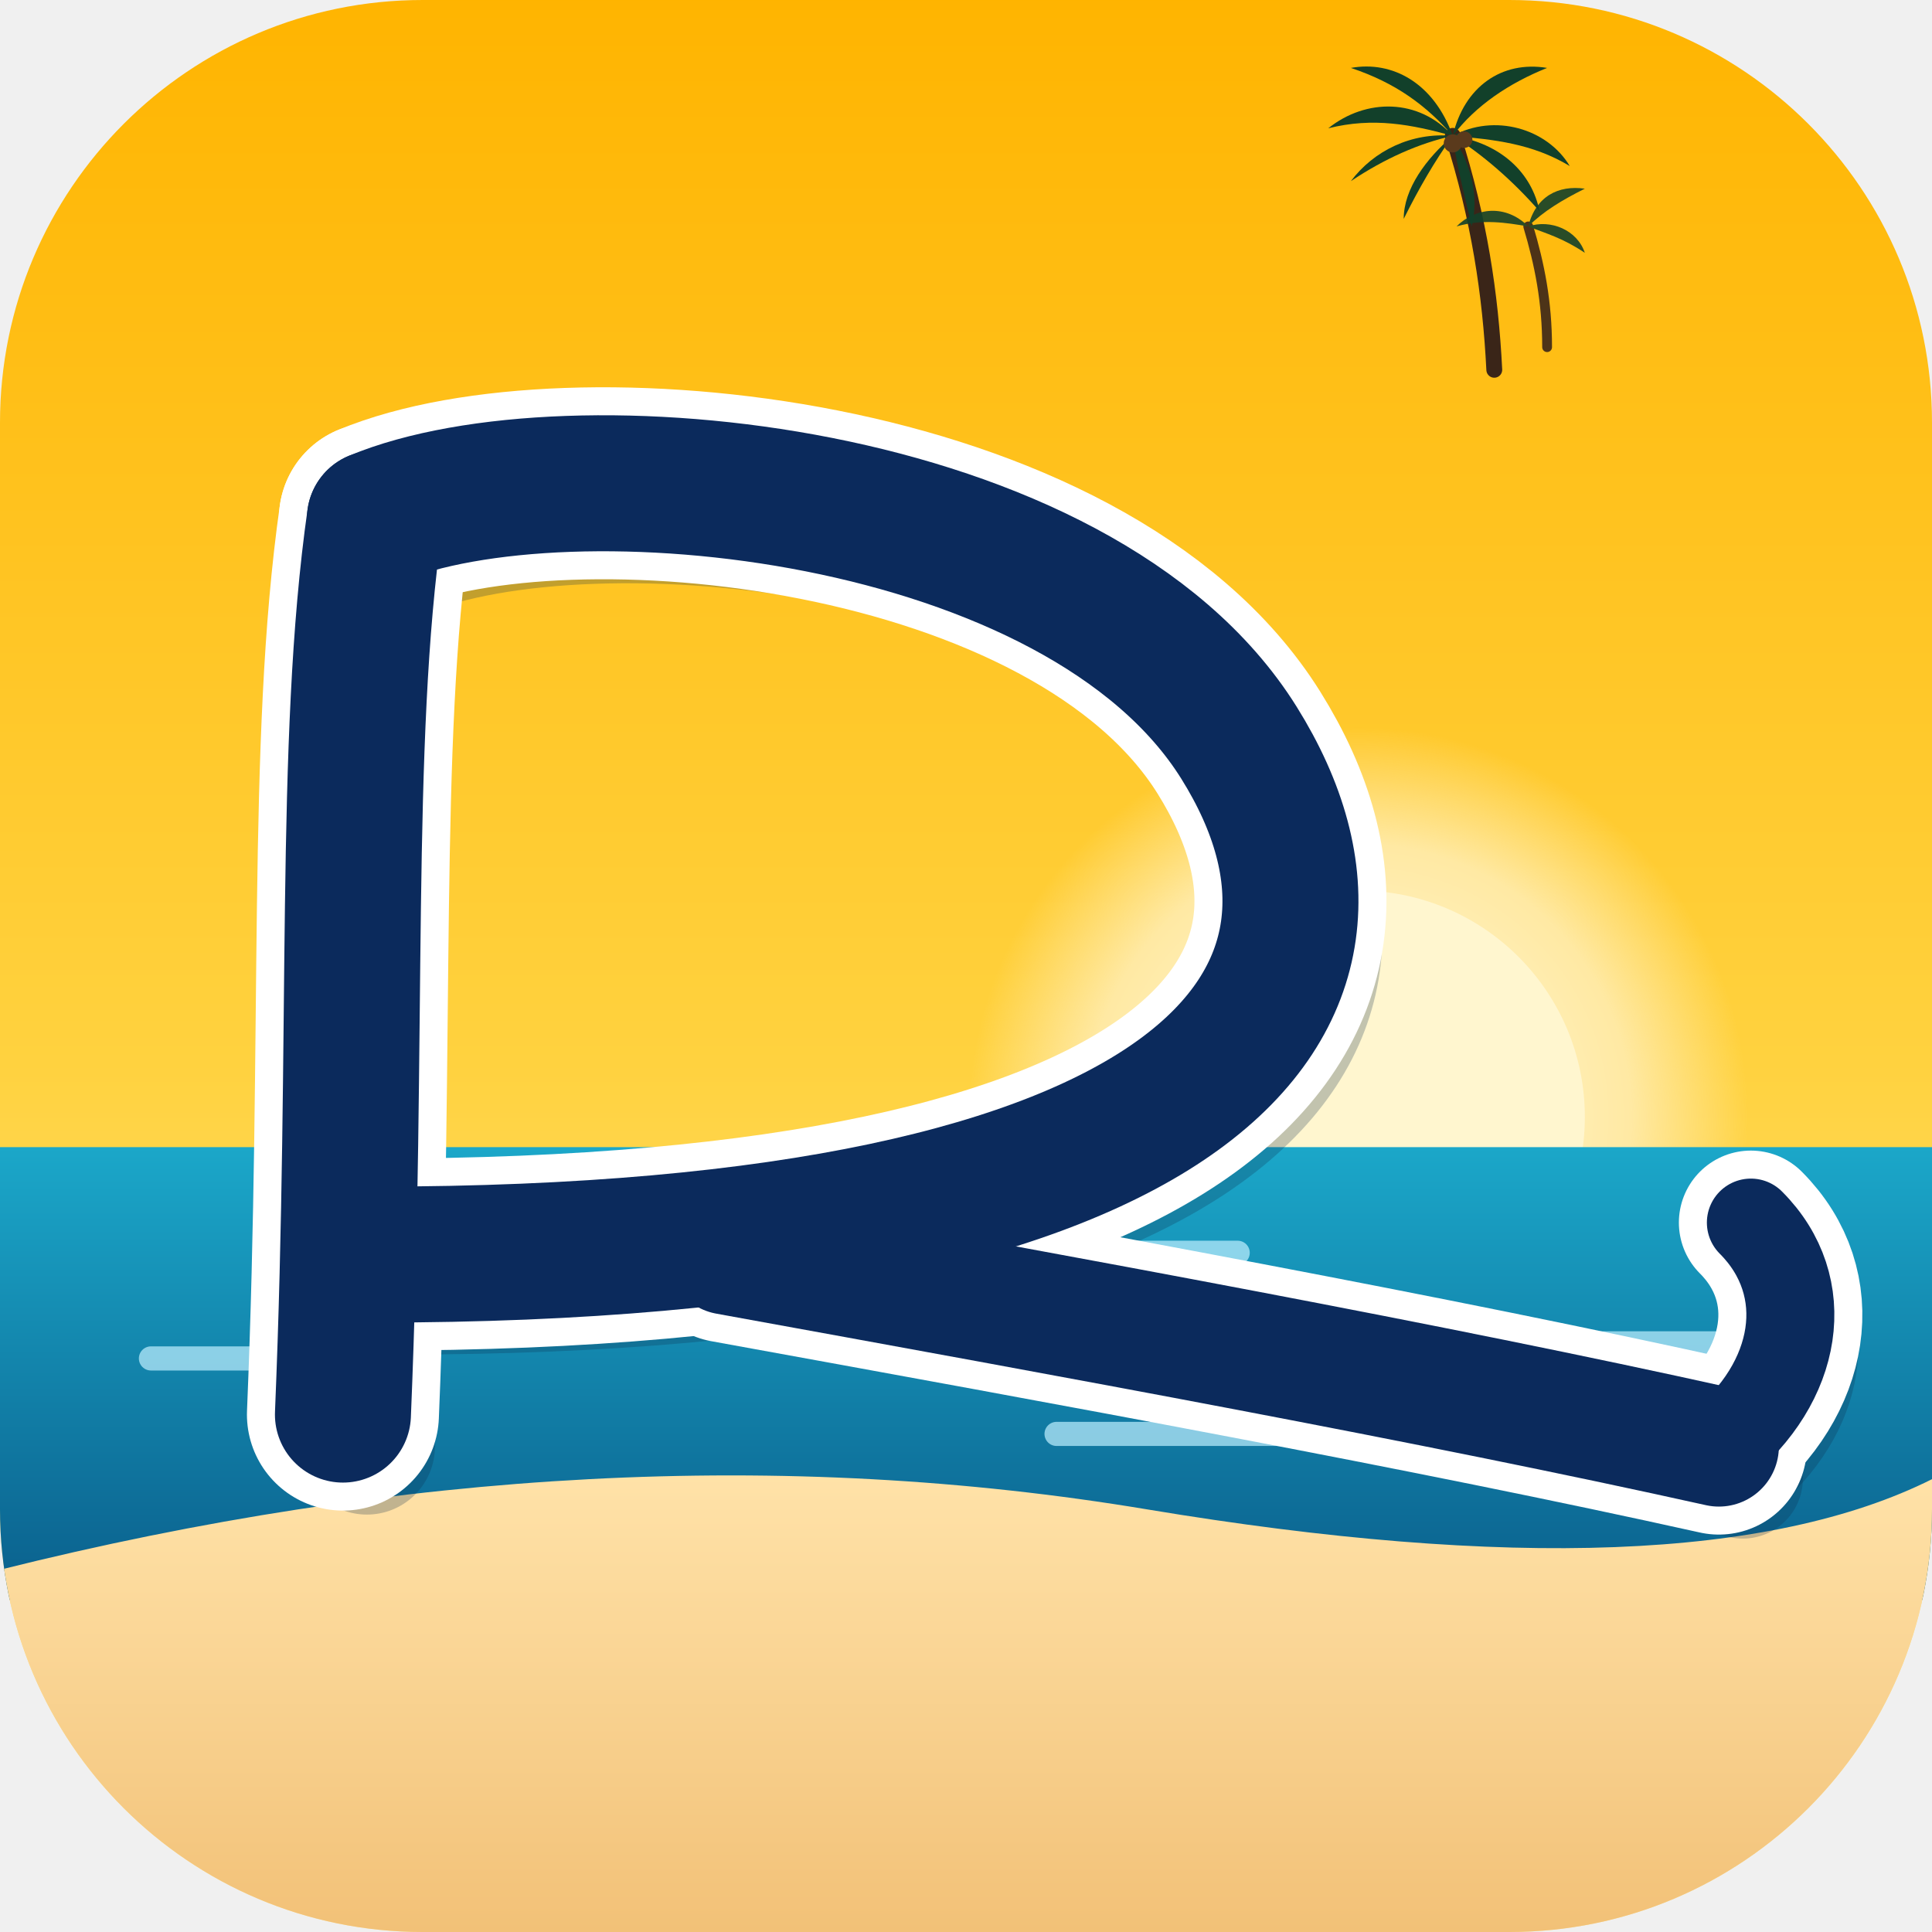
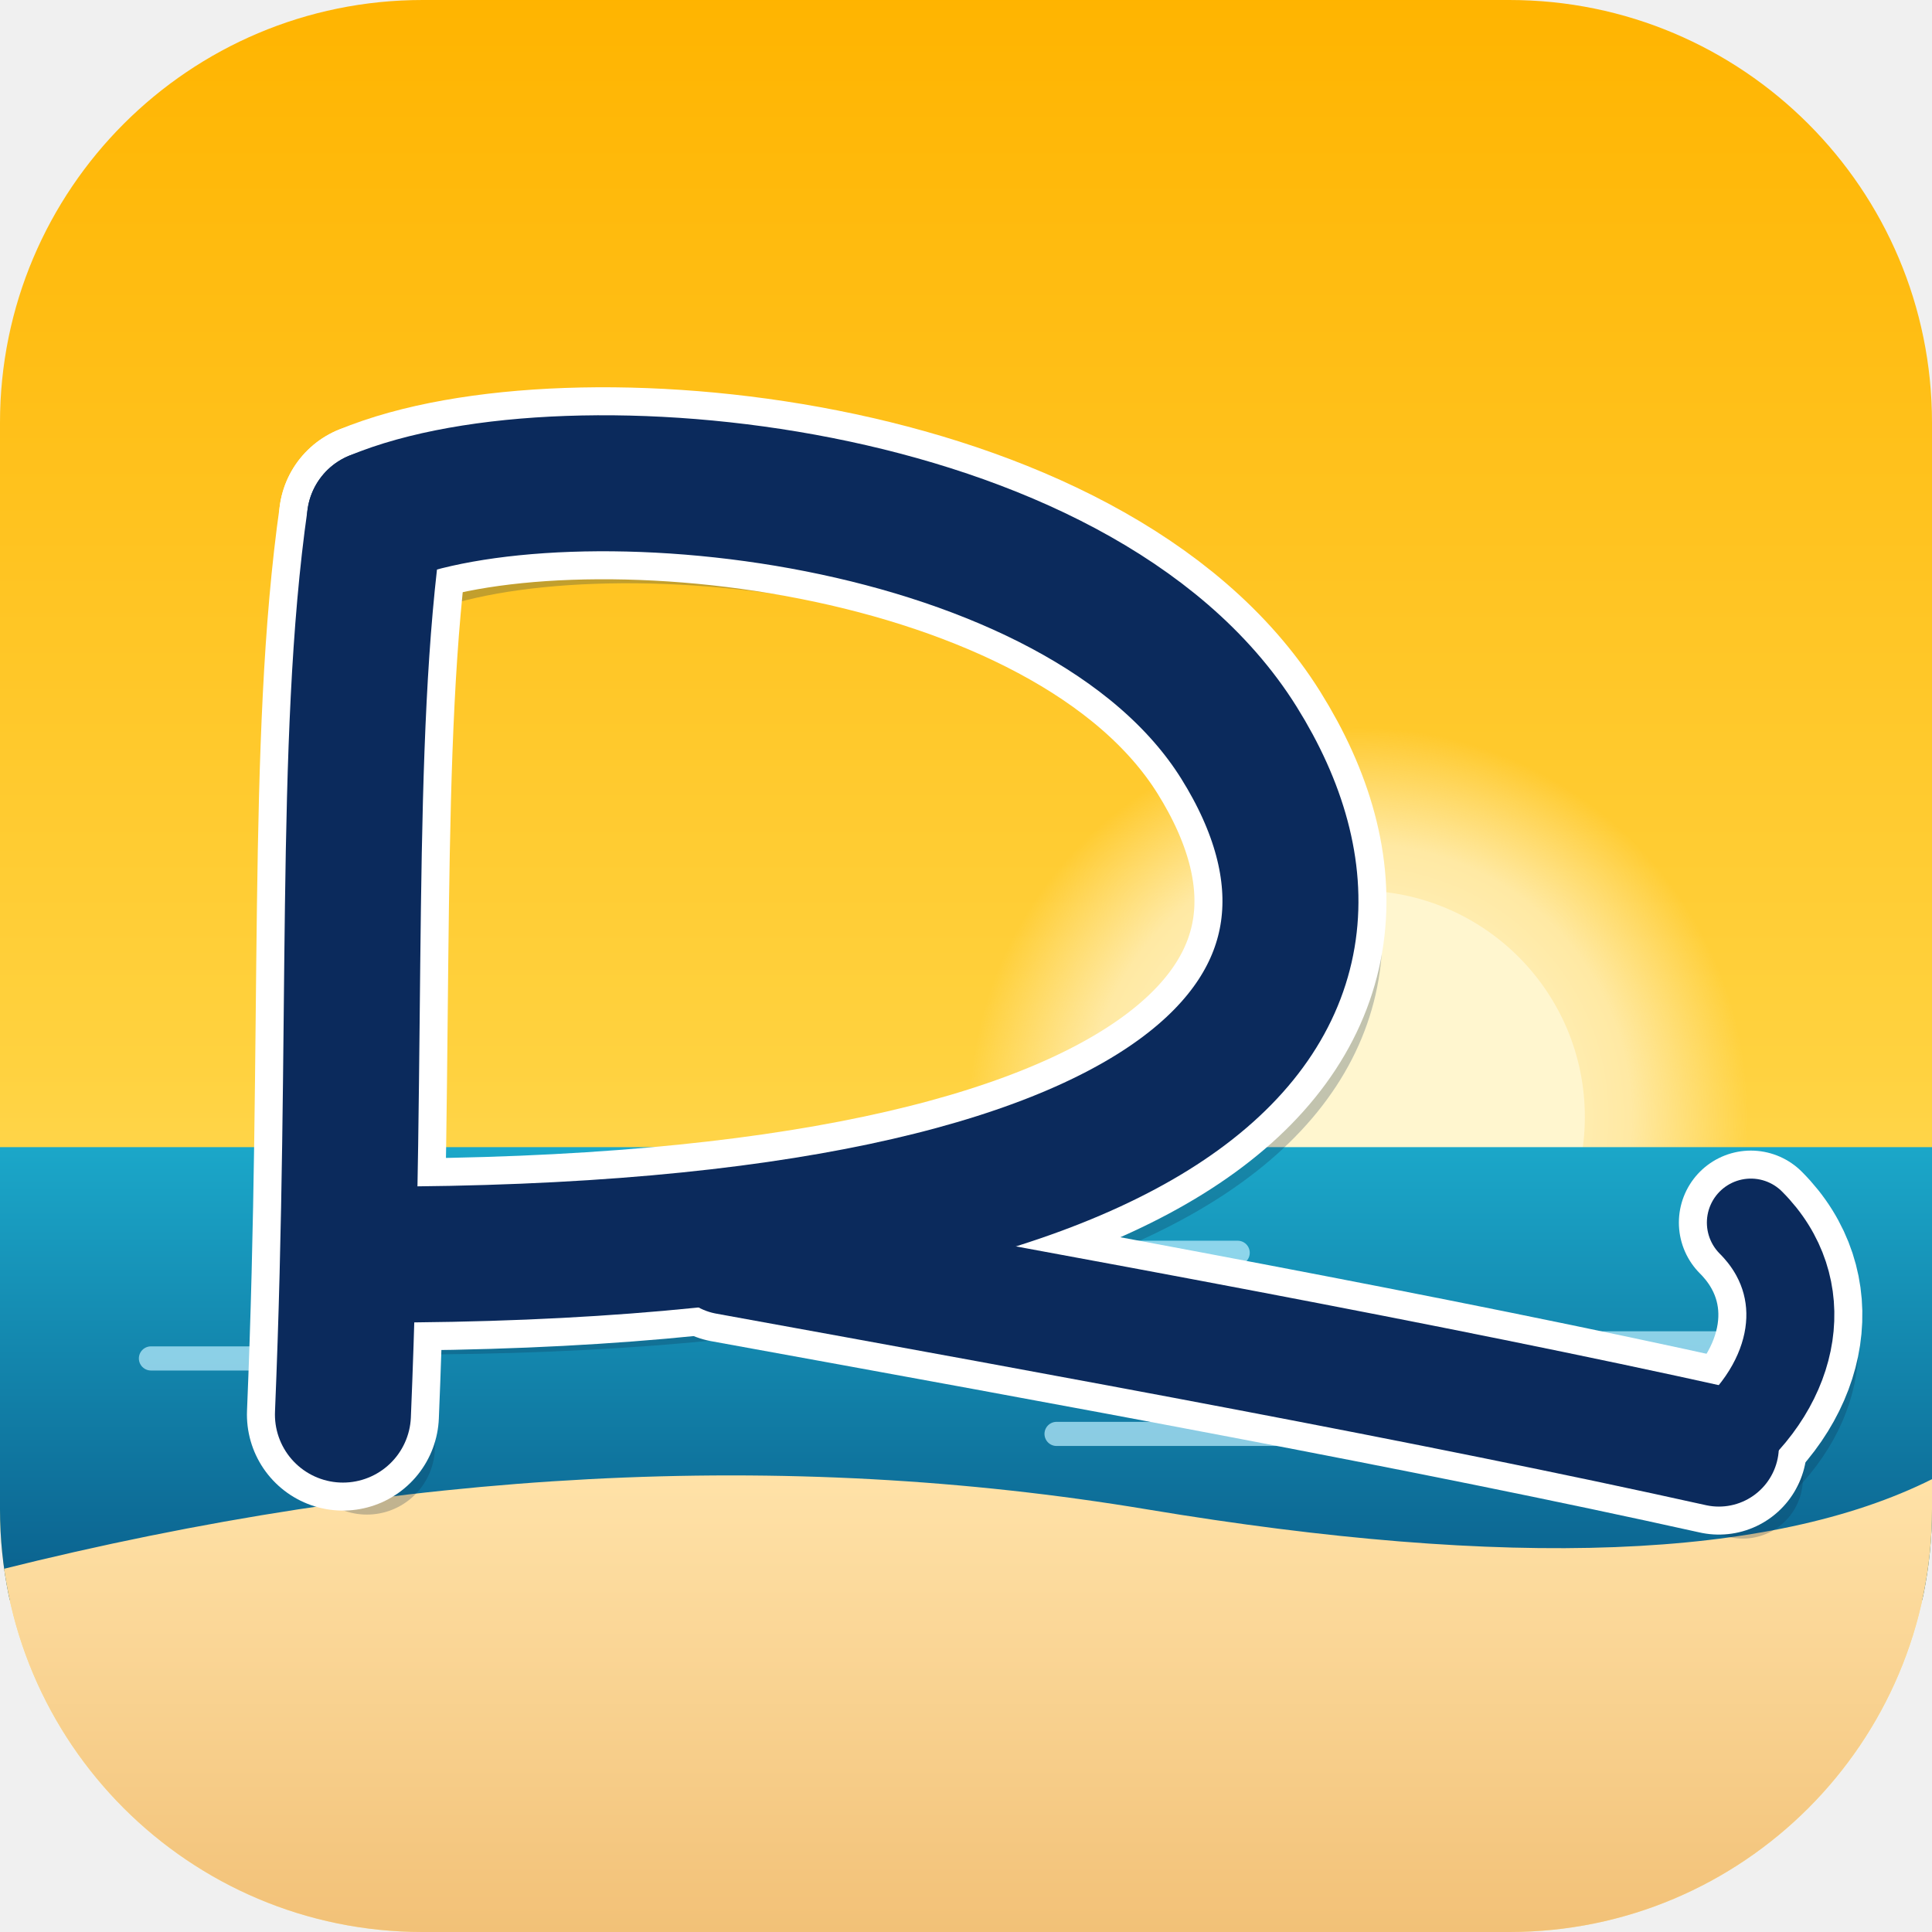
<svg xmlns="http://www.w3.org/2000/svg" viewBox="0 0 128 128" role="img" aria-label="R Travel">
  <defs>
    <clipPath id="c">
      <rect width="128" height="128" rx="28" />
    </clipPath>
    <linearGradient id="sky" x1="0" y1="0" x2="0" y2="1">
      <stop offset="0" stop-color="#ffb400" />
      <stop offset="0.55" stop-color="#ffd23f" />
      <stop offset="1" stop-color="#ffeaa0" />
    </linearGradient>
    <linearGradient id="sea" x1="0" y1="0" x2="0" y2="1">
      <stop offset="0" stop-color="#1ba7c9" />
      <stop offset="1" stop-color="#0a5f8c" />
    </linearGradient>
    <linearGradient id="sand" x1="0" y1="0" x2="0" y2="1">
      <stop offset="0" stop-color="#ffe2a8" />
      <stop offset="1" stop-color="#f2c177" />
    </linearGradient>
    <radialGradient id="sun" cx="0.5" cy="0.5" r="0.5">
      <stop offset="0" stop-color="#fffbe6" />
      <stop offset="0.7" stop-color="#ffe9a3" />
      <stop offset="1" stop-color="#ffe9a3" stop-opacity="0" />
    </radialGradient>
  </defs>
  <g clip-path="url(#c)">
    <rect width="128" height="128" fill="url(#sky)" />
    <circle cx="90" cy="74" r="26" fill="url(#sun)" />
    <circle cx="90" cy="74" r="15" fill="#fff6cf" />
    <rect y="76" width="128" height="30" fill="url(#sea)" />
    <path d="M60 83h22M86 89h28M70 95h18M10 90h16" stroke="#bff0ff" stroke-width="1.6" stroke-linecap="round" opacity=".7" />
    <path d="M0 104 Q40 94 76 100 T128 98 V128 H0Z" fill="url(#sand)" />
-     <g transform="translate(88,4) scale(0.25) translate(-60,-36)">
-       <g fill="#12402a">
-         <path d="M104 118 C103 98 100 78 93 56" stroke="#3a2518" stroke-width="4.2" fill="none" stroke-linecap="round" />
-         <path d="M93 56 C84 46 70 46 60 54 C72 51 82 53 93 56Z" />
-         <path d="M93 56 C88 42 77 36 66 38 C78 42 86 48 93 56Z" />
-         <path d="M93 56 C96 43 106 36 118 38 C108 42 99 48 93 56Z" />
-         <path d="M93 56 C104 50 118 54 124 64 C114 58 104 57 93 56Z" />
-         <path d="M93 56 C98 64 100 72 98 80 C96 71 94 64 93 56Z" />
-         <path d="M93 56 C86 62 80 70 80 78 C84 70 88 63 93 56Z" />
-         <path d="M93 56 C82 55 72 60 66 68 C75 62 84 58 93 56Z" />
-         <path d="M93 56 C106 58 114 66 116 76 C109 68 101 61 93 56Z" />
-         <circle cx="93" cy="58" r="2.4" fill="#5a3a1c" />
-         <circle cx="96" cy="57" r="2.2" fill="#5a3a1c" />
-       </g>
-       <g fill="#12402a" opacity=".9">
-         <path d="M118 112 C118 100 116 90 113 80" stroke="#3a2518" stroke-width="2.6" fill="none" stroke-linecap="round" />
-         <path d="M113 80 C107 74 99 75 94 80 C101 78 107 79 113 80Z" />
-         <path d="M113 80 C115 72 121 69 128 70 C122 73 117 76 113 80Z" />
-         <path d="M113 80 C119 78 126 81 128 87 C122 83 118 82 113 80Z" />
-       </g>
-     </g>
    <g transform="translate(10,28) scale(1.06)">
      <path d="M 14 6 C 12 20, 13 38, 12 62" fill="none" stroke="#0b2a4a" stroke-width="8.5" stroke-linecap="round" stroke-linejoin="round" opacity="0.25" transform="translate(1.5,2)" />
      <path d="M 14 6 C 26 1, 58 4, 68 20 C 78 36, 66 52, 14 52" fill="none" stroke="#0b2a4a" stroke-width="8.5" stroke-linecap="round" stroke-linejoin="round" opacity="0.25" transform="translate(1.5,2)" />
      <path d="M 36 52 C 58 56, 80 60, 98 64" fill="none" stroke="#0b2a4a" stroke-width="7.5" stroke-linecap="round" stroke-linejoin="round" opacity="0.25" transform="translate(1.5,2)" />
      <path d="M 98 64 C 103 60, 104 54, 100 50" fill="none" stroke="#0b2a4a" stroke-width="5.5" stroke-linecap="round" stroke-linejoin="round" opacity="0.25" transform="translate(1.5,2)" />
      <path d="M 14 6 C 12 20, 13 38, 12 62" fill="none" stroke="#ffffff" stroke-width="12.0" stroke-linecap="round" stroke-linejoin="round" opacity="1" transform="translate(0,0)" />
      <path d="M 14 6 C 26 1, 58 4, 68 20 C 78 36, 66 52, 14 52" fill="none" stroke="#ffffff" stroke-width="12.0" stroke-linecap="round" stroke-linejoin="round" opacity="1" transform="translate(0,0)" />
      <path d="M 36 52 C 58 56, 80 60, 98 64" fill="none" stroke="#ffffff" stroke-width="11.0" stroke-linecap="round" stroke-linejoin="round" opacity="1" transform="translate(0,0)" />
      <path d="M 98 64 C 103 60, 104 54, 100 50" fill="none" stroke="#ffffff" stroke-width="9.0" stroke-linecap="round" stroke-linejoin="round" opacity="1" transform="translate(0,0)" />
      <path d="M 14 6 C 12 20, 13 38, 12 62" fill="none" stroke="#0b2a5c" stroke-width="8.5" stroke-linecap="round" stroke-linejoin="round" opacity="1" transform="translate(0,0)" />
      <path d="M 14 6 C 26 1, 58 4, 68 20 C 78 36, 66 52, 14 52" fill="none" stroke="#0b2a5c" stroke-width="8.5" stroke-linecap="round" stroke-linejoin="round" opacity="1" transform="translate(0,0)" />
      <path d="M 36 52 C 58 56, 80 60, 98 64" fill="none" stroke="#0b2a5c" stroke-width="7.5" stroke-linecap="round" stroke-linejoin="round" opacity="1" transform="translate(0,0)" />
      <path d="M 98 64 C 103 60, 104 54, 100 50" fill="none" stroke="#0b2a5c" stroke-width="5.5" stroke-linecap="round" stroke-linejoin="round" opacity="1" transform="translate(0,0)" />
    </g>
  </g>
</svg>
